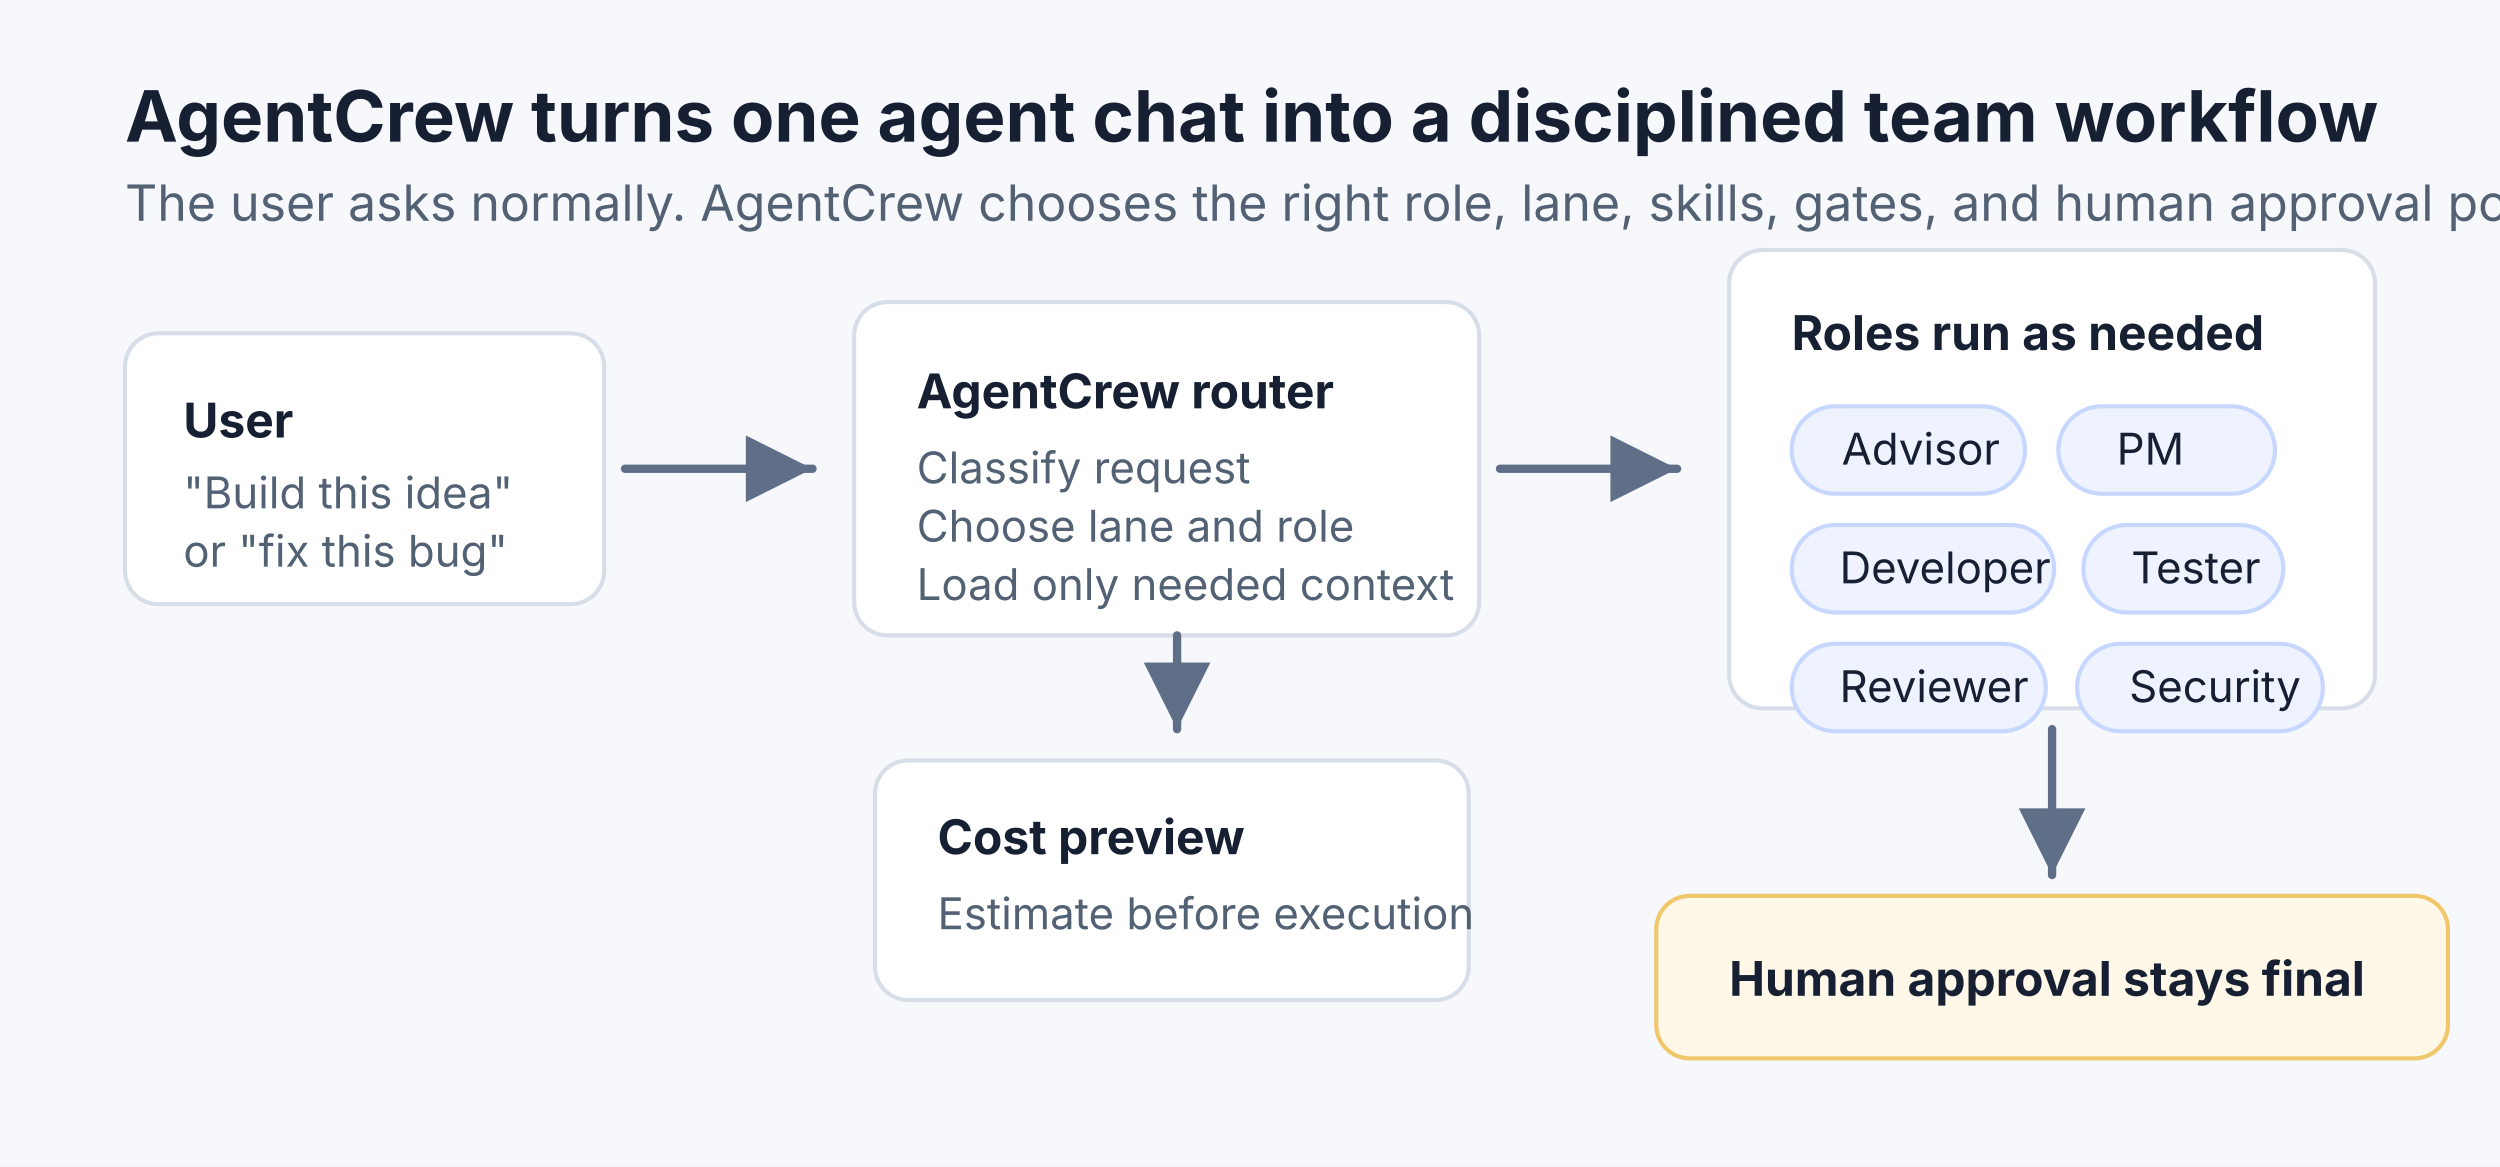
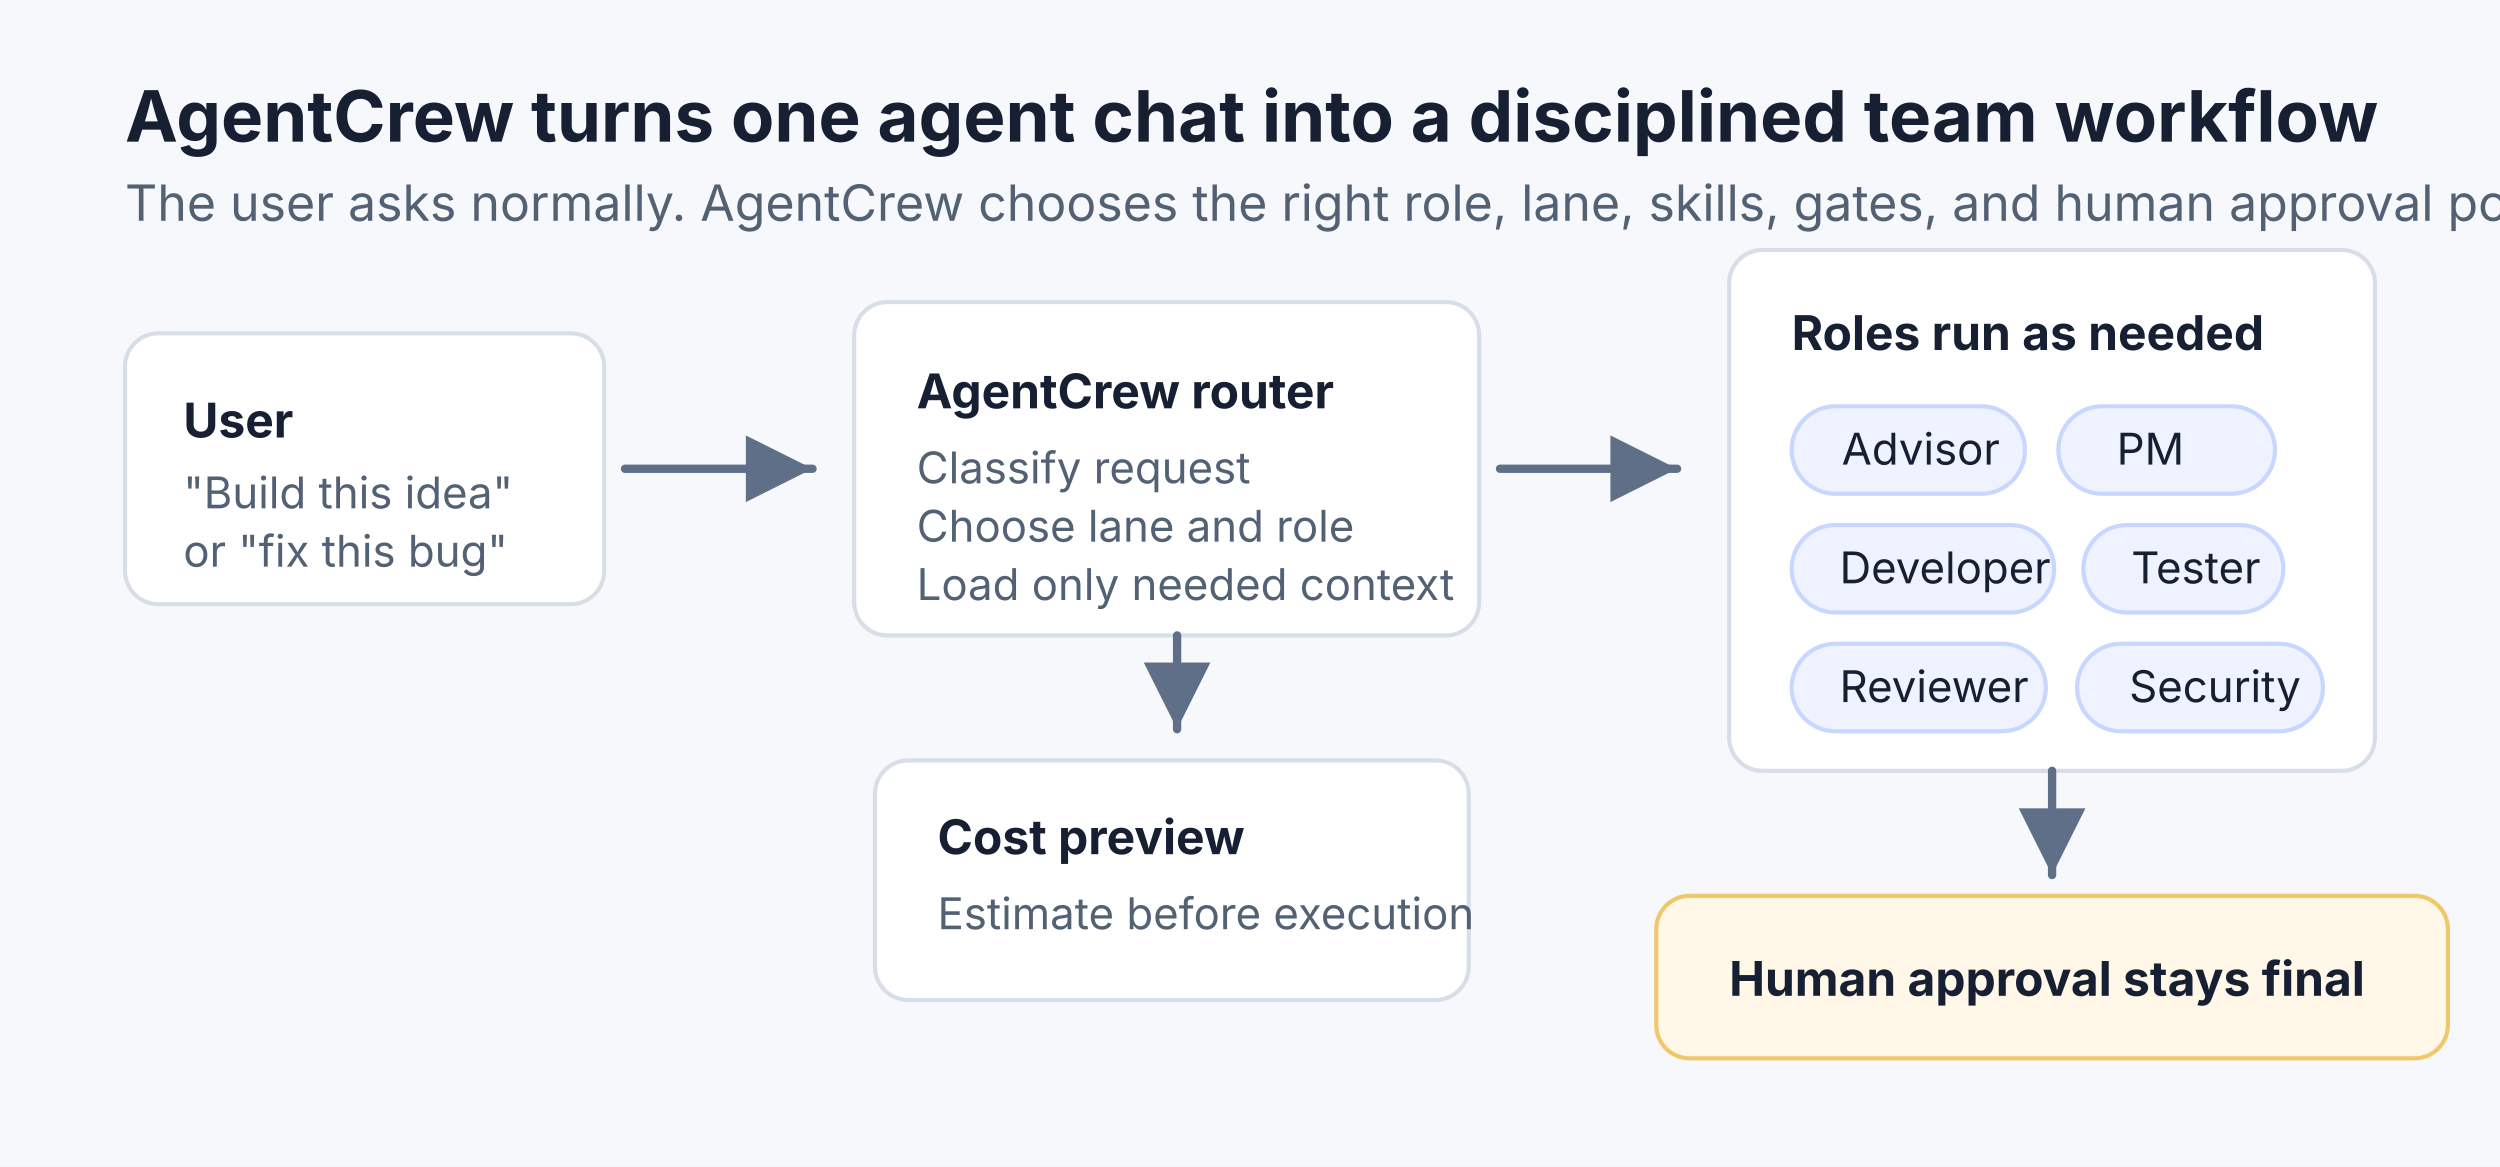
<svg xmlns="http://www.w3.org/2000/svg" width="1200" height="560" viewBox="0 0 1200 560" role="img" aria-labelledby="title desc">
  <defs>
    <style>
      .bg { fill: #f7f8fb; }
      .panel { fill: #ffffff; stroke: #d8dee8; stroke-width: 2; }
      .primary { fill: #1f5eff; }
      .ink { fill: #172033; font-family: Inter, ui-sans-serif, system-ui, -apple-system, BlinkMacSystemFont, "Segoe UI", sans-serif; }
      .muted { fill: #536174; font-family: Inter, ui-sans-serif, system-ui, -apple-system, BlinkMacSystemFont, "Segoe UI", sans-serif; }
      .small { font-size: 21px; }
      .body { font-size: 24px; }
      .head { font-size: 34px; font-weight: 700; }
      .role { font-size: 23px; font-weight: 700; }
      .arrow { stroke: #5f6f87; stroke-width: 4; fill: none; stroke-linecap: round; stroke-linejoin: round; }
      .chip { fill: #eef3ff; stroke: #c7d7ff; stroke-width: 2; }
      .gate { fill: #fff8e8; stroke: #f0c76a; stroke-width: 2; }
    </style>
    <marker id="arrowhead" markerWidth="12" markerHeight="12" refX="10" refY="6" orient="auto">
      <path d="M2,2 L10,6 L2,10 Z" fill="#5f6f87" />
    </marker>
  </defs>
  <rect class="bg" x="0" y="0" width="1200" height="560" rx="0" />
  <text class="ink head" x="60" y="68">AgentCrew turns one agent chat into a disciplined team workflow</text>
  <text class="muted body" x="60" y="106">The user asks normally. AgentCrew chooses the right role, lane, skills, gates, and human approval point.</text>
  <rect class="panel" x="60" y="160" width="230" height="130" rx="16" />
  <text class="ink role" x="88" y="210">User</text>
  <text class="muted small" x="88" y="244">"Build this idea"</text>
  <text class="muted small" x="88" y="272">or "fix this bug"</text>
  <path class="arrow" d="M300 225 H390" marker-end="url(#arrowhead)" />
  <rect class="panel" x="410" y="145" width="300" height="160" rx="16" />
  <text class="ink role" x="440" y="196">AgentCrew router</text>
  <text class="muted small" x="440" y="232">Classify request</text>
  <text class="muted small" x="440" y="260">Choose lane and role</text>
  <text class="muted small" x="440" y="288">Load only needed context</text>
  <path class="arrow" d="M720 225 H805" marker-end="url(#arrowhead)" />
-   <rect class="panel" x="830" y="120" width="310" height="220" rx="16" />
+   <rect class="panel" x="830" y="120" width="310" height="250" rx="16" />
  <text class="ink role" x="860" y="168">Roles run as needed</text>
  <rect class="chip" x="860" y="195" width="112" height="42" rx="21" />
  <text class="ink small" x="884" y="223">Advisor</text>
  <rect class="chip" x="988" y="195" width="104" height="42" rx="21" />
  <text class="ink small" x="1016" y="223">PM</text>
  <rect class="chip" x="860" y="252" width="126" height="42" rx="21" />
  <text class="ink small" x="883" y="280">Developer</text>
  <rect class="chip" x="1000" y="252" width="96" height="42" rx="21" />
  <text class="ink small" x="1023" y="280">Tester</text>
  <rect class="chip" x="860" y="309" width="122" height="42" rx="21" />
  <text class="ink small" x="883" y="337">Reviewer</text>
  <rect class="chip" x="997" y="309" width="118" height="42" rx="21" />
  <text class="ink small" x="1022" y="337">Security</text>
-   <path class="arrow" d="M985 350 V420" marker-end="url(#arrowhead)" />
+   <path class="arrow" d="M985 370 V420" marker-end="url(#arrowhead)" />
  <rect class="gate" x="795" y="430" width="380" height="78" rx="16" />
  <text class="ink role" x="830" y="478">Human approval stays final</text>
  <rect class="panel" x="420" y="365" width="285" height="115" rx="16" />
  <text class="ink role" x="450" y="410">Cost preview</text>
  <text class="muted small" x="450" y="446">Estimate before execution</text>
  <path class="arrow" d="M565 305 V350" marker-end="url(#arrowhead)" />
</svg>
